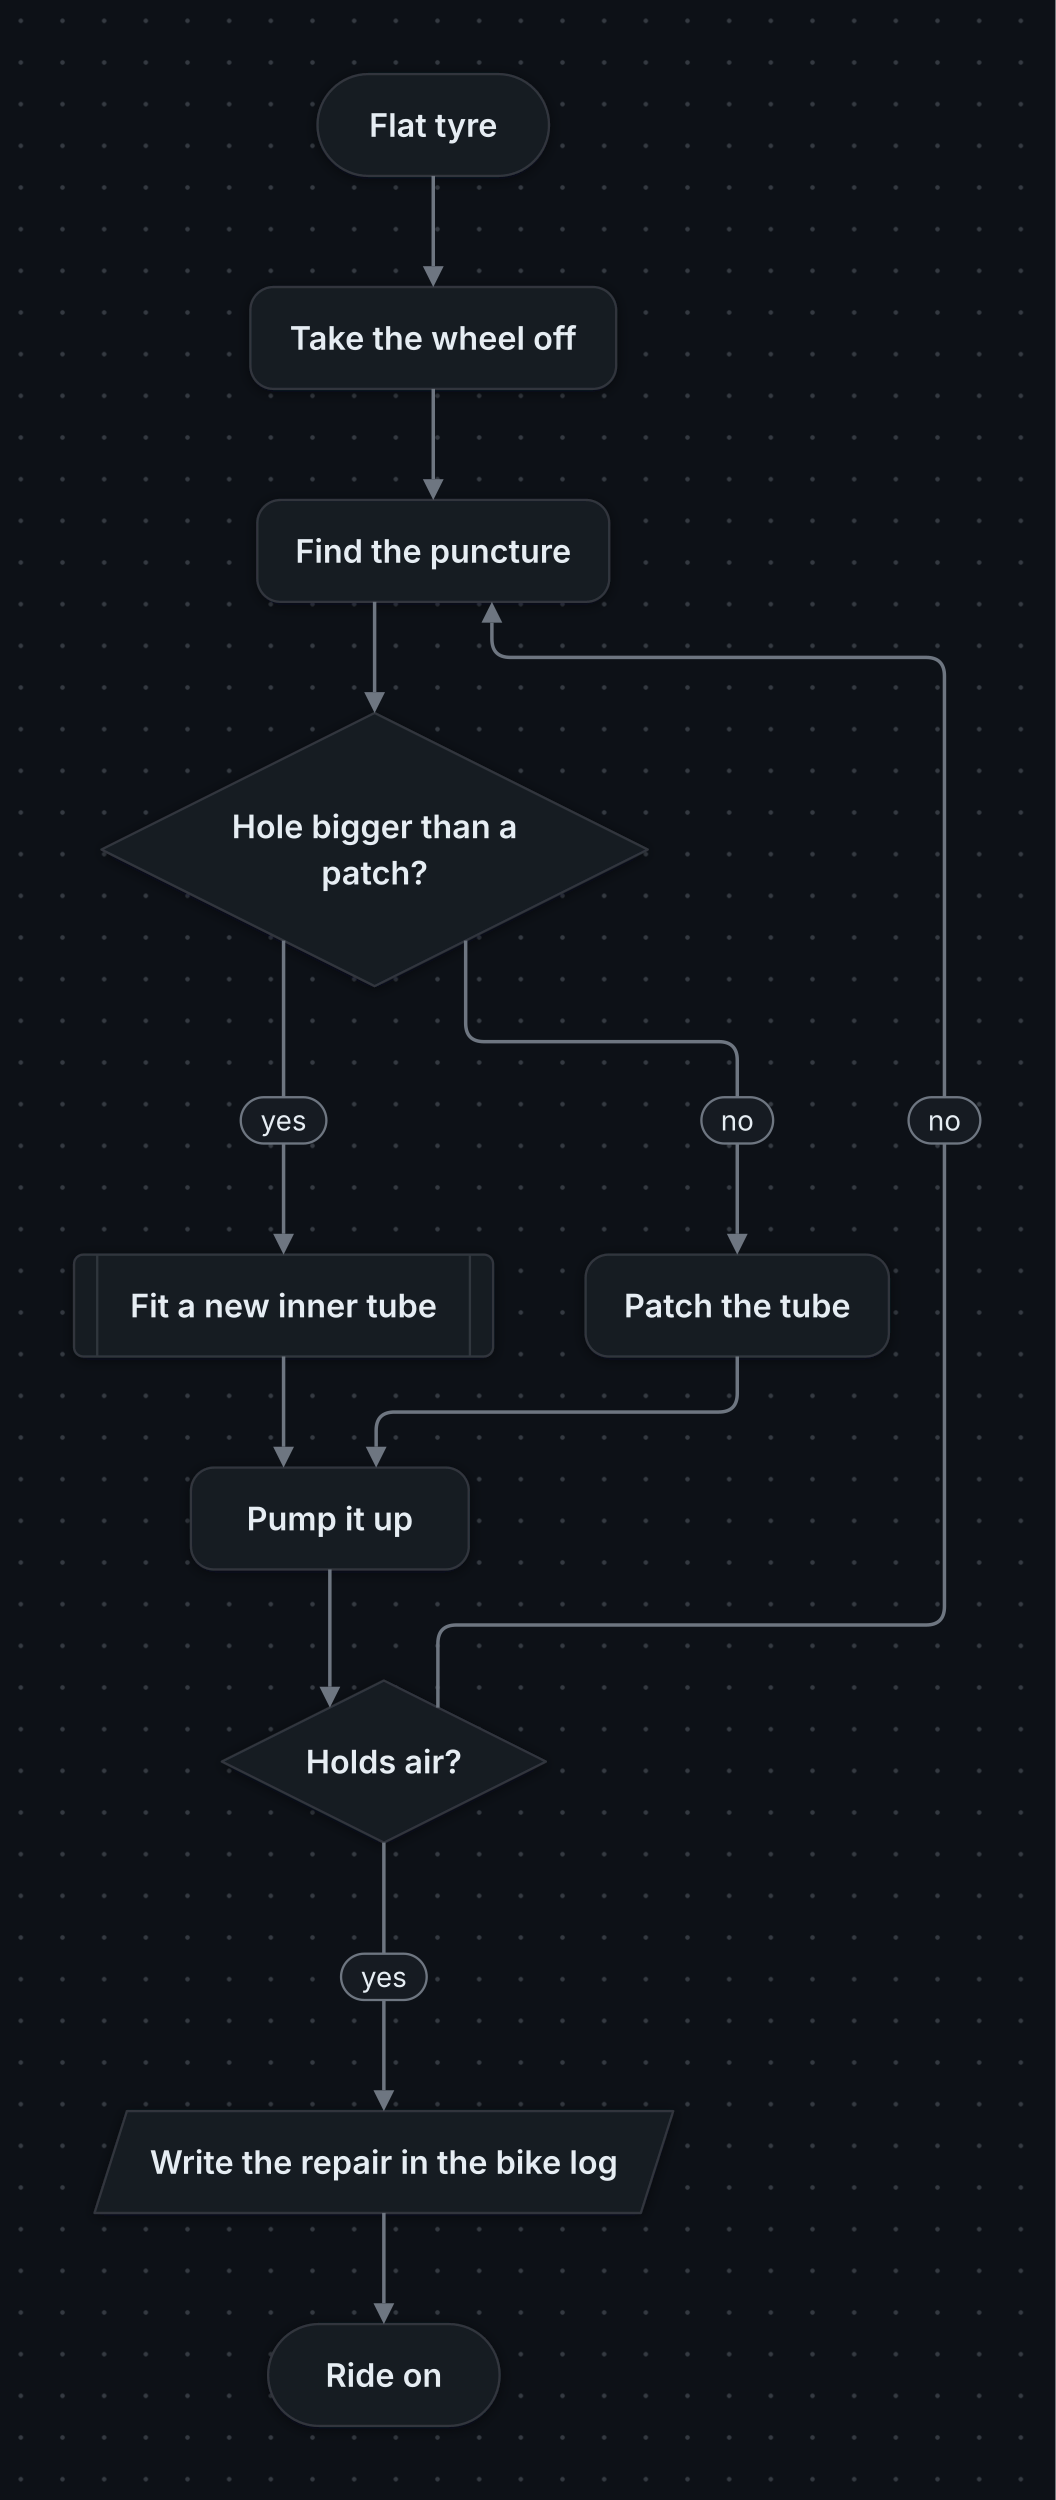
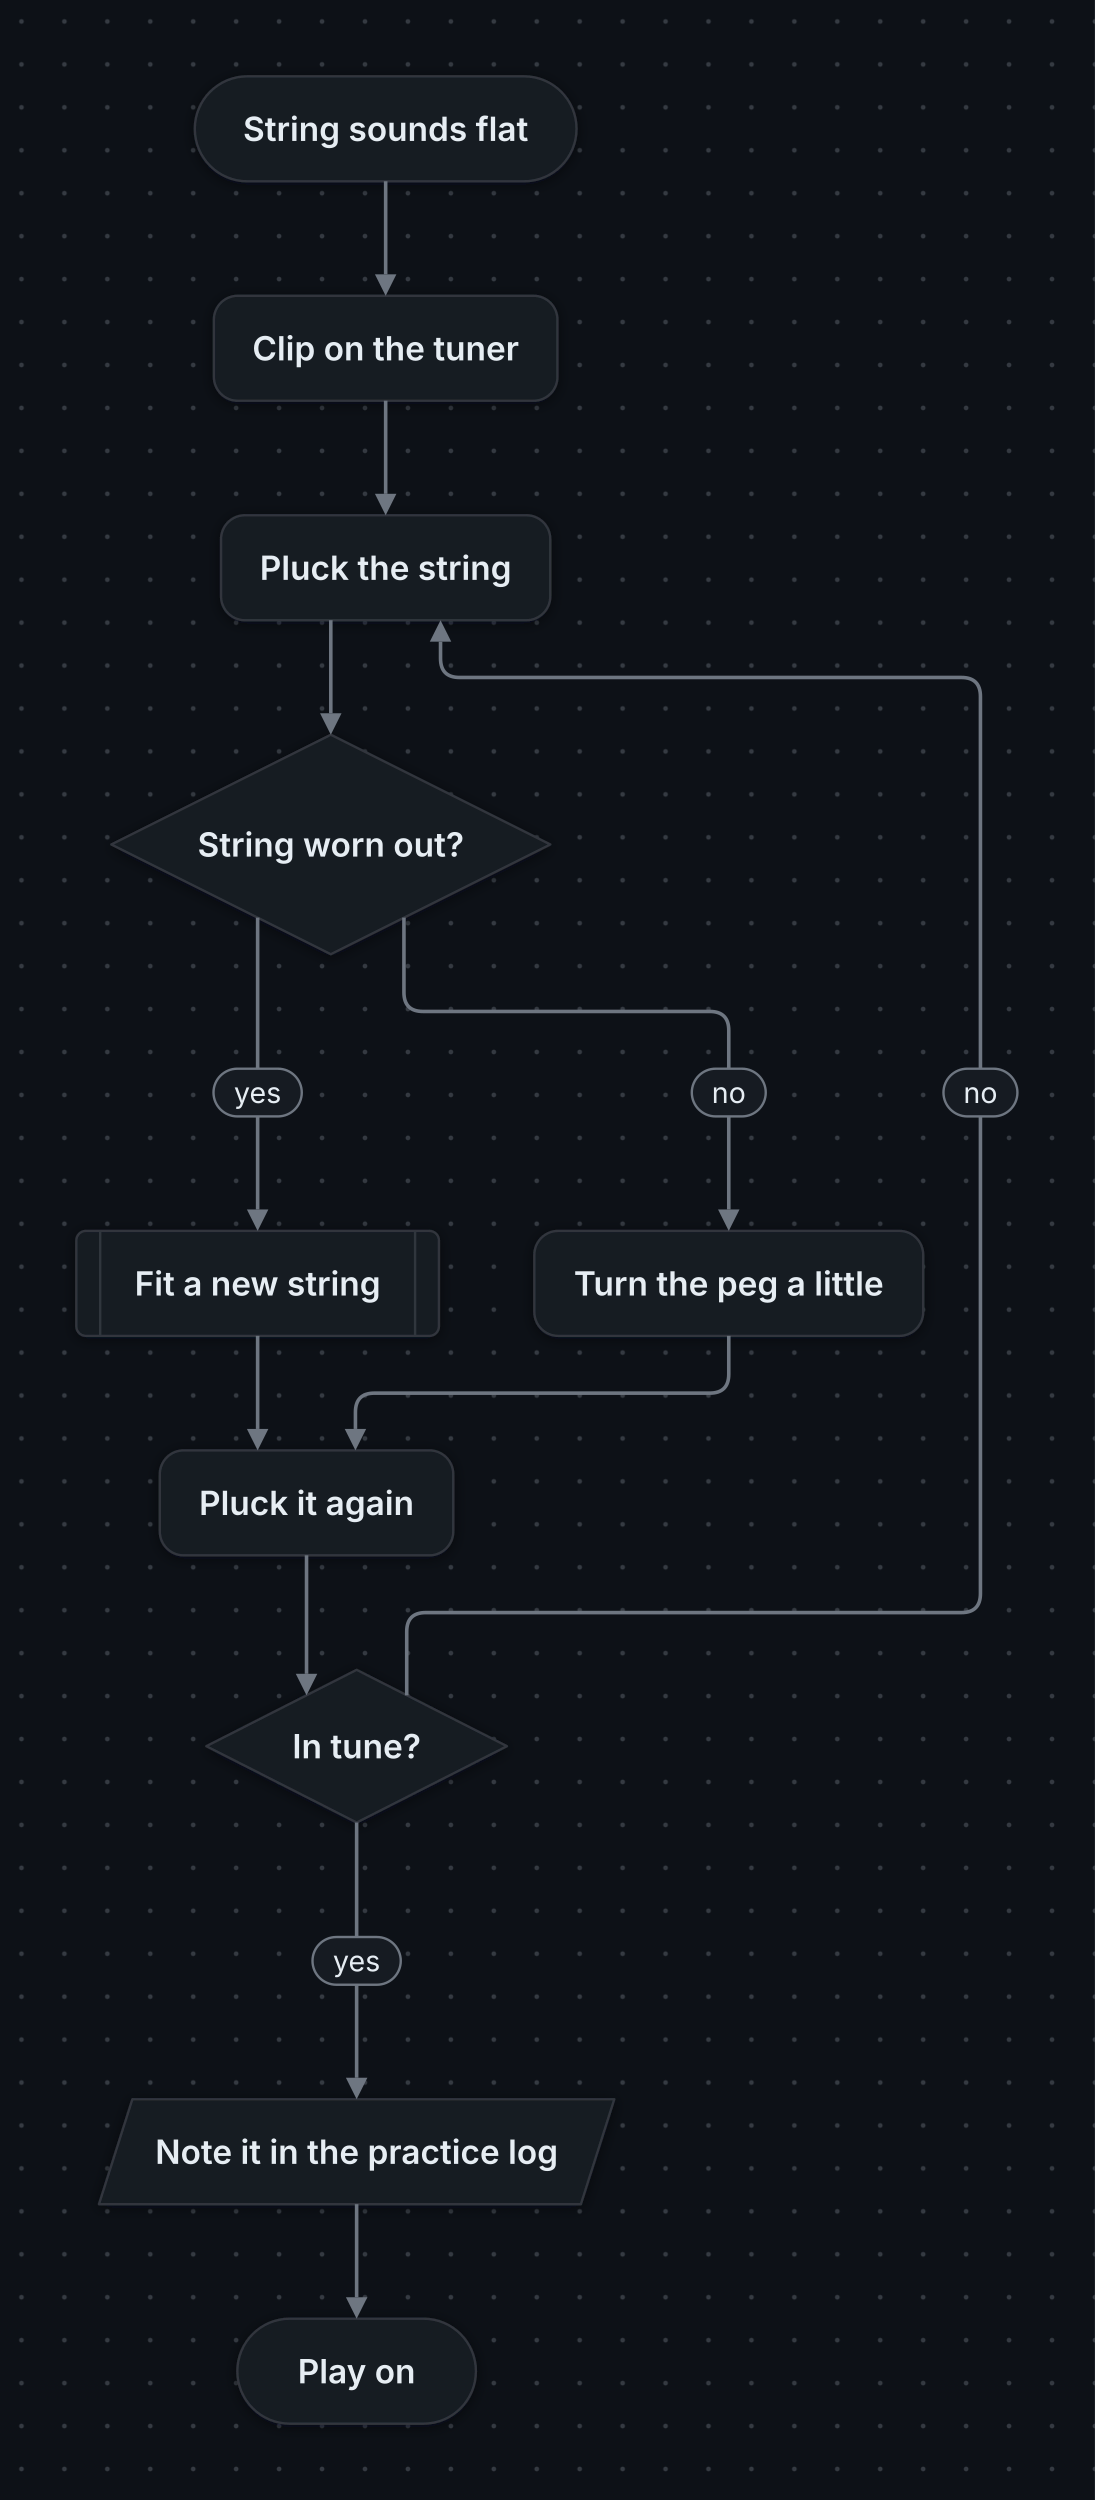
- <svg xmlns="http://www.w3.org/2000/svg" width="456" height="1080" viewBox="0 0 456 1080">
+ <svg xmlns="http://www.w3.org/2000/svg" width="459" height="1048" viewBox="0 0 459 1048">
  <defs>
    <pattern id="structa-grid-dark" width="18" height="18" patternUnits="userSpaceOnUse">
      <circle cx="9" cy="9" r="1" fill="#6e7681" fill-opacity="0.4" />
    </pattern>
    <filter id="structa-shadow-dark" x="-20%" y="-30%" width="140%" height="170%">
      <feDropShadow dx="0" dy="1" stdDeviation="3" flood-color="#010409" flood-opacity="0.5" />
    </filter>
  </defs>
-   <rect width="456" height="1080" fill="#0d1117" />
-   <rect width="456" height="1080" fill="url(#structa-grid-dark)" />
+   <rect width="459" height="1048" fill="#0d1117" />
+   <rect width="459" height="1048" fill="url(#structa-grid-dark)" />
  <g class="card" data-id="flat" data-kind="start">
-     <rect class="outline" x="137.17" y="32" width="100" height="44" rx="22" fill="#161b22" stroke="#30363d" stroke-width="1" filter="url(#structa-shadow-dark)" />
-     <text x="187.17" y="59.09" font-family="Structa Inter, Inter, sans-serif" font-size="14" font-weight="600" fill="#e6edf3" text-anchor="middle">Flat tyre</text>
+     <rect class="outline" x="81.67" y="32" width="160" height="44" rx="22" fill="#161b22" stroke="#30363d" stroke-width="1" filter="url(#structa-shadow-dark)" />
+     <text x="161.67" y="59.09" font-family="Structa Inter, Inter, sans-serif" font-size="14" font-weight="600" fill="#e6edf3" text-anchor="middle">String sounds flat</text>
  </g>
-   <g class="card" data-id="wheel" data-kind="step">
-     <rect class="outline" x="108.17" y="124" width="158" height="44" rx="10" fill="#161b22" stroke="#30363d" stroke-width="1" filter="url(#structa-shadow-dark)" />
-     <text x="187.17" y="151.09" font-family="Structa Inter, Inter, sans-serif" font-size="14" font-weight="600" fill="#e6edf3" text-anchor="middle">Take the wheel off</text>
+   <g class="card" data-id="tuner" data-kind="step">
+     <rect class="outline" x="89.67" y="124" width="144" height="44" rx="10" fill="#161b22" stroke="#30363d" stroke-width="1" filter="url(#structa-shadow-dark)" />
+     <text x="161.67" y="151.09" font-family="Structa Inter, Inter, sans-serif" font-size="14" font-weight="600" fill="#e6edf3" text-anchor="middle">Clip on the tuner</text>
  </g>
-   <g class="card" data-id="find" data-kind="step">
-     <rect class="outline" x="111.17" y="216" width="152" height="44" rx="10" fill="#161b22" stroke="#30363d" stroke-width="1" filter="url(#structa-shadow-dark)" />
-     <text x="187.17" y="243.09" font-family="Structa Inter, Inter, sans-serif" font-size="14" font-weight="600" fill="#e6edf3" text-anchor="middle">Find the puncture</text>
+   <g class="card" data-id="pluck" data-kind="step">
+     <rect class="outline" x="92.67" y="216" width="138" height="44" rx="10" fill="#161b22" stroke="#30363d" stroke-width="1" filter="url(#structa-shadow-dark)" />
+     <text x="161.67" y="243.09" font-family="Structa Inter, Inter, sans-serif" font-size="14" font-weight="600" fill="#e6edf3" text-anchor="middle">Pluck the string</text>
  </g>
-   <g class="card" data-id="big" data-kind="decision">
-     <path class="outline" d="M161.83 308 L279.83 367 L161.83 426 L43.83 367 Z" fill="#161b22" stroke="#30363d" stroke-width="1" filter="url(#structa-shadow-dark)" stroke-linejoin="round" />
-     <text x="161.83" y="362.09" font-family="Structa Inter, Inter, sans-serif" font-size="14" font-weight="600" fill="#e6edf3" text-anchor="middle">Hole bigger than a</text>
-     <text x="161.83" y="382.09" font-family="Structa Inter, Inter, sans-serif" font-size="14" font-weight="600" fill="#e6edf3" text-anchor="middle">patch?</text>
+   <g class="card" data-id="worn" data-kind="decision">
+     <path class="outline" d="M138.67 308 L230.67 354 L138.67 400 L46.67 354 Z" fill="#161b22" stroke="#30363d" stroke-width="1" filter="url(#structa-shadow-dark)" stroke-linejoin="round" />
+     <text x="138.67" y="359.09" font-family="Structa Inter, Inter, sans-serif" font-size="14" font-weight="600" fill="#e6edf3" text-anchor="middle">String worn out?</text>
  </g>
-   <g class="card" data-id="tube" data-kind="subprocess">
-     <rect class="outline" x="32" y="542" width="181" height="44" rx="4" fill="#161b22" stroke="#30363d" stroke-width="1" filter="url(#structa-shadow-dark)" />
-     <path class="marks" d="M42 542 L42 586 M203 542 L203 586" fill="none" stroke="#30363d" stroke-width="1" />
-     <text x="122.5" y="569.09" font-family="Structa Inter, Inter, sans-serif" font-size="14" font-weight="600" fill="#e6edf3" text-anchor="middle">Fit a new inner tube</text>
+   <g class="card" data-id="restring" data-kind="subprocess">
+     <rect class="outline" x="32" y="516" width="152" height="44" rx="4" fill="#161b22" stroke="#30363d" stroke-width="1" filter="url(#structa-shadow-dark)" />
+     <path class="marks" d="M42 516 L42 560 M174 516 L174 560" fill="none" stroke="#30363d" stroke-width="1" />
+     <text x="108" y="543.09" font-family="Structa Inter, Inter, sans-serif" font-size="14" font-weight="600" fill="#e6edf3" text-anchor="middle">Fit a new string</text>
  </g>
-   <g class="card" data-id="patch" data-kind="step">
-     <rect class="outline" x="253" y="542" width="131" height="44" rx="10" fill="#161b22" stroke="#30363d" stroke-width="1" filter="url(#structa-shadow-dark)" />
-     <text x="318.5" y="569.09" font-family="Structa Inter, Inter, sans-serif" font-size="14" font-weight="600" fill="#e6edf3" text-anchor="middle">Patch the tube</text>
+   <g class="card" data-id="peg" data-kind="step">
+     <rect class="outline" x="224" y="516" width="163" height="44" rx="10" fill="#161b22" stroke="#30363d" stroke-width="1" filter="url(#structa-shadow-dark)" />
+     <text x="305.5" y="543.09" font-family="Structa Inter, Inter, sans-serif" font-size="14" font-weight="600" fill="#e6edf3" text-anchor="middle">Turn the peg a little</text>
  </g>
-   <g class="card" data-id="pump" data-kind="step">
-     <rect class="outline" x="82.5" y="634" width="120" height="44" rx="10" fill="#161b22" stroke="#30363d" stroke-width="1" filter="url(#structa-shadow-dark)" />
-     <text x="142.5" y="661.09" font-family="Structa Inter, Inter, sans-serif" font-size="14" font-weight="600" fill="#e6edf3" text-anchor="middle">Pump it up</text>
+   <g class="card" data-id="again" data-kind="step">
+     <rect class="outline" x="67" y="608" width="123" height="44" rx="10" fill="#161b22" stroke="#30363d" stroke-width="1" filter="url(#structa-shadow-dark)" />
+     <text x="128.5" y="635.09" font-family="Structa Inter, Inter, sans-serif" font-size="14" font-weight="600" fill="#e6edf3" text-anchor="middle">Pluck it again</text>
  </g>
-   <g class="card" data-id="holds" data-kind="decision">
-     <path class="outline" d="M165.83 726 L235.83 761 L165.83 796 L95.83 761 Z" fill="#161b22" stroke="#30363d" stroke-width="1" filter="url(#structa-shadow-dark)" stroke-linejoin="round" />
-     <text x="165.83" y="766.09" font-family="Structa Inter, Inter, sans-serif" font-size="14" font-weight="600" fill="#e6edf3" text-anchor="middle">Holds air?</text>
+   <g class="card" data-id="tuned" data-kind="decision">
+     <path class="outline" d="M149.5 700 L212.5 732 L149.5 764 L86.5 732 Z" fill="#161b22" stroke="#30363d" stroke-width="1" filter="url(#structa-shadow-dark)" stroke-linejoin="round" />
+     <text x="149.5" y="737.09" font-family="Structa Inter, Inter, sans-serif" font-size="14" font-weight="600" fill="#e6edf3" text-anchor="middle">In tune?</text>
  </g>
  <g class="card" data-id="log" data-kind="io">
-     <path class="outline" d="M54.83 912 L290.83 912 L276.83 956 L40.83 956 Z" fill="#161b22" stroke="#30363d" stroke-width="1" filter="url(#structa-shadow-dark)" stroke-linejoin="round" />
-     <text x="165.83" y="939.09" font-family="Structa Inter, Inter, sans-serif" font-size="14" font-weight="600" fill="#e6edf3" text-anchor="middle">Write the repair in the bike log</text>
+     <path class="outline" d="M55.5 880 L257.5 880 L243.5 924 L41.5 924 Z" fill="#161b22" stroke="#30363d" stroke-width="1" filter="url(#structa-shadow-dark)" stroke-linejoin="round" />
+     <text x="149.5" y="907.09" font-family="Structa Inter, Inter, sans-serif" font-size="14" font-weight="600" fill="#e6edf3" text-anchor="middle">Note it in the practice log</text>
  </g>
-   <g class="card" data-id="ride" data-kind="end">
-     <rect class="outline" x="115.83" y="1004" width="100" height="44" rx="22" fill="#161b22" stroke="#30363d" stroke-width="1" filter="url(#structa-shadow-dark)" />
-     <text x="165.83" y="1031.09" font-family="Structa Inter, Inter, sans-serif" font-size="14" font-weight="600" fill="#e6edf3" text-anchor="middle">Ride on</text>
+   <g class="card" data-id="play" data-kind="end">
+     <rect class="outline" x="99.5" y="972" width="100" height="44" rx="22" fill="#161b22" stroke="#30363d" stroke-width="1" filter="url(#structa-shadow-dark)" />
+     <text x="149.5" y="999.09" font-family="Structa Inter, Inter, sans-serif" font-size="14" font-weight="600" fill="#e6edf3" text-anchor="middle">Play on</text>
  </g>
-   <g class="line" data-id="edges[0]" data-kind="flow" data-from="flat" data-to="wheel">
-     <path d="M187.17 76 L187.17 115" fill="none" stroke="#6e7681" stroke-width="1.5" stroke-linejoin="round" />
-     <path d="M187.17 124 L182.67 115 L191.67 115 Z" fill="#6e7681" />
+   <g class="line" data-id="edges[0]" data-kind="flow" data-from="flat" data-to="tuner">
+     <path d="M161.67 76 L161.67 115" fill="none" stroke="#6e7681" stroke-width="1.5" stroke-linejoin="round" />
+     <path d="M161.67 124 L157.17 115 L166.17 115 Z" fill="#6e7681" />
  </g>
-   <g class="line" data-id="edges[1]" data-kind="flow" data-from="wheel" data-to="find">
-     <path d="M187.17 168 L187.17 207" fill="none" stroke="#6e7681" stroke-width="1.5" stroke-linejoin="round" />
-     <path d="M187.17 216 L182.67 207 L191.67 207 Z" fill="#6e7681" />
+   <g class="line" data-id="edges[1]" data-kind="flow" data-from="tuner" data-to="pluck">
+     <path d="M161.67 168 L161.67 207" fill="none" stroke="#6e7681" stroke-width="1.5" stroke-linejoin="round" />
+     <path d="M161.67 216 L157.17 207 L166.17 207 Z" fill="#6e7681" />
  </g>
-   <g class="line" data-id="edges[2]" data-kind="flow" data-from="find" data-to="big">
-     <path d="M161.83 260 L161.83 299" fill="none" stroke="#6e7681" stroke-width="1.5" stroke-linejoin="round" />
-     <path d="M161.83 308 L157.33 299 L166.33 299 Z" fill="#6e7681" />
+   <g class="line" data-id="edges[2]" data-kind="flow" data-from="pluck" data-to="worn">
+     <path d="M138.67 260 L138.67 299" fill="none" stroke="#6e7681" stroke-width="1.5" stroke-linejoin="round" />
+     <path d="M138.67 308 L134.17 299 L143.17 299 Z" fill="#6e7681" />
  </g>
-   <g class="line" data-id="edges[3]" data-kind="flow" data-from="big" data-to="tube">
-     <path d="M122.5 406.33 L122.5 533" fill="none" stroke="#6e7681" stroke-width="1.5" stroke-linejoin="round" />
-     <path d="M122.5 542 L118 533 L127 533 Z" fill="#6e7681" />
+   <g class="line" data-id="edges[3]" data-kind="flow" data-from="worn" data-to="restring">
+     <path d="M108 384.67 L108 507" fill="none" stroke="#6e7681" stroke-width="1.5" stroke-linejoin="round" />
+     <path d="M108 516 L103.5 507 L112.5 507 Z" fill="#6e7681" />
  </g>
-   <g class="line" data-id="edges[4]" data-kind="flow" data-from="big" data-to="patch">
-     <path d="M201.17 406.33 L201.17 442 Q201.17 450 209.17 450 L310.5 450 Q318.5 450 318.5 458 L318.5 533" fill="none" stroke="#6e7681" stroke-width="1.5" stroke-linejoin="round" />
-     <path d="M318.5 542 L314 533 L323 533 Z" fill="#6e7681" />
+   <g class="line" data-id="edges[4]" data-kind="flow" data-from="worn" data-to="peg">
+     <path d="M169.33 384.67 L169.33 416 Q169.33 424 177.33 424 L297.5 424 Q305.5 424 305.5 432 L305.5 507" fill="none" stroke="#6e7681" stroke-width="1.5" stroke-linejoin="round" />
+     <path d="M305.5 516 L301 507 L310 507 Z" fill="#6e7681" />
  </g>
-   <g class="line" data-id="edges[5]" data-kind="flow" data-from="tube" data-to="pump">
-     <path d="M122.5 586 L122.5 625" fill="none" stroke="#6e7681" stroke-width="1.5" stroke-linejoin="round" />
-     <path d="M122.5 634 L118 625 L127 625 Z" fill="#6e7681" />
+   <g class="line" data-id="edges[5]" data-kind="flow" data-from="restring" data-to="again">
+     <path d="M108 560 L108 599" fill="none" stroke="#6e7681" stroke-width="1.5" stroke-linejoin="round" />
+     <path d="M108 608 L103.5 599 L112.5 599 Z" fill="#6e7681" />
  </g>
-   <g class="line" data-id="edges[6]" data-kind="flow" data-from="patch" data-to="pump">
-     <path d="M318.5 586 L318.5 602 Q318.5 610 310.5 610 L170.5 610 Q162.5 610 162.5 618 L162.5 625" fill="none" stroke="#6e7681" stroke-width="1.5" stroke-linejoin="round" />
-     <path d="M162.5 634 L158 625 L167 625 Z" fill="#6e7681" />
+   <g class="line" data-id="edges[6]" data-kind="flow" data-from="peg" data-to="again">
+     <path d="M305.5 560 L305.5 576 Q305.5 584 297.5 584 L157 584 Q149 584 149 592 L149 599" fill="none" stroke="#6e7681" stroke-width="1.5" stroke-linejoin="round" />
+     <path d="M149 608 L144.5 599 L153.5 599 Z" fill="#6e7681" />
  </g>
-   <g class="line" data-id="edges[7]" data-kind="flow" data-from="pump" data-to="holds">
-     <path d="M142.5 678 L142.5 728.67" fill="none" stroke="#6e7681" stroke-width="1.5" stroke-linejoin="round" />
-     <path d="M142.5 737.67 L138 728.67 L147 728.67 Z" fill="#6e7681" />
+   <g class="line" data-id="edges[7]" data-kind="flow" data-from="again" data-to="tuned">
+     <path d="M128.5 652 L128.5 701.67" fill="none" stroke="#6e7681" stroke-width="1.5" stroke-linejoin="round" />
+     <path d="M128.5 710.67 L124 701.67 L133 701.67 Z" fill="#6e7681" />
  </g>
-   <g class="line" data-id="edges[8]" data-kind="flow" data-from="holds" data-to="log">
-     <path d="M165.83 796 L165.83 903" fill="none" stroke="#6e7681" stroke-width="1.5" stroke-linejoin="round" />
-     <path d="M165.83 912 L161.33 903 L170.33 903 Z" fill="#6e7681" />
+   <g class="line" data-id="edges[8]" data-kind="flow" data-from="tuned" data-to="log">
+     <path d="M149.5 764 L149.5 871" fill="none" stroke="#6e7681" stroke-width="1.5" stroke-linejoin="round" />
+     <path d="M149.5 880 L145 871 L154 871 Z" fill="#6e7681" />
  </g>
-   <g class="line" data-id="edges[9]" data-kind="flow" data-from="holds" data-to="find">
-     <path d="M189.17 737.67 L189.17 710 Q189.17 702 197.17 702 L400 702 Q408 702 408 694 L408 292 Q408 284 400 284 L220.5 284 Q212.5 284 212.5 276 L212.5 269" fill="none" stroke="#6e7681" stroke-width="1.5" stroke-linejoin="round" />
-     <path d="M212.5 260 L217 269 L208 269 Z" fill="#6e7681" />
+   <g class="line" data-id="edges[9]" data-kind="flow" data-from="tuned" data-to="pluck">
+     <path d="M170.5 710.67 L170.5 684 Q170.5 676 178.5 676 L403 676 Q411 676 411 668 L411 292 Q411 284 403 284 L192.67 284 Q184.67 284 184.67 276 L184.67 269" fill="none" stroke="#6e7681" stroke-width="1.5" stroke-linejoin="round" />
+     <path d="M184.67 260 L189.17 269 L180.17 269 Z" fill="#6e7681" />
  </g>
-   <g class="line" data-id="edges[10]" data-kind="flow" data-from="log" data-to="ride">
-     <path d="M165.83 956 L165.83 995" fill="none" stroke="#6e7681" stroke-width="1.5" stroke-linejoin="round" />
-     <path d="M165.83 1004 L161.33 995 L170.33 995 Z" fill="#6e7681" />
+   <g class="line" data-id="edges[10]" data-kind="flow" data-from="log" data-to="play">
+     <path d="M149.5 924 L149.5 963" fill="none" stroke="#6e7681" stroke-width="1.5" stroke-linejoin="round" />
+     <path d="M149.5 972 L145 963 L154 963 Z" fill="#6e7681" />
  </g>
  <g class="line-labels">
    <g class="line-label" data-line="edges[3]">
-       <rect x="104" y="474" width="37" height="20" rx="10" fill="#161b22" stroke="#6e7681" stroke-width="1" />
-       <text x="122.5" y="488.37" font-family="Structa Inter, Inter, sans-serif" font-size="12" font-weight="400" fill="#e6edf3" text-anchor="middle">yes</text>
+       <rect x="89.5" y="448" width="37" height="20" rx="10" fill="#161b22" stroke="#6e7681" stroke-width="1" />
+       <text x="108" y="462.37" font-family="Structa Inter, Inter, sans-serif" font-size="12" font-weight="400" fill="#e6edf3" text-anchor="middle">yes</text>
    </g>
    <g class="line-label" data-line="edges[4]">
-       <rect x="303" y="474" width="31" height="20" rx="10" fill="#161b22" stroke="#6e7681" stroke-width="1" />
-       <text x="318.5" y="488.37" font-family="Structa Inter, Inter, sans-serif" font-size="12" font-weight="400" fill="#e6edf3" text-anchor="middle">no</text>
+       <rect x="290" y="448" width="31" height="20" rx="10" fill="#161b22" stroke="#6e7681" stroke-width="1" />
+       <text x="305.5" y="462.37" font-family="Structa Inter, Inter, sans-serif" font-size="12" font-weight="400" fill="#e6edf3" text-anchor="middle">no</text>
    </g>
    <g class="line-label" data-line="edges[8]">
-       <rect x="147.33" y="844" width="37" height="20" rx="10" fill="#161b22" stroke="#6e7681" stroke-width="1" />
-       <text x="165.83" y="858.37" font-family="Structa Inter, Inter, sans-serif" font-size="12" font-weight="400" fill="#e6edf3" text-anchor="middle">yes</text>
+       <rect x="131" y="812" width="37" height="20" rx="10" fill="#161b22" stroke="#6e7681" stroke-width="1" />
+       <text x="149.5" y="826.37" font-family="Structa Inter, Inter, sans-serif" font-size="12" font-weight="400" fill="#e6edf3" text-anchor="middle">yes</text>
    </g>
    <g class="line-label" data-line="edges[9]">
-       <rect x="392.5" y="474" width="31" height="20" rx="10" fill="#161b22" stroke="#6e7681" stroke-width="1" />
-       <text x="408" y="488.37" font-family="Structa Inter, Inter, sans-serif" font-size="12" font-weight="400" fill="#e6edf3" text-anchor="middle">no</text>
+       <rect x="395.5" y="448" width="31" height="20" rx="10" fill="#161b22" stroke="#6e7681" stroke-width="1" />
+       <text x="411" y="462.37" font-family="Structa Inter, Inter, sans-serif" font-size="12" font-weight="400" fill="#e6edf3" text-anchor="middle">no</text>
    </g>
  </g>
</svg>
